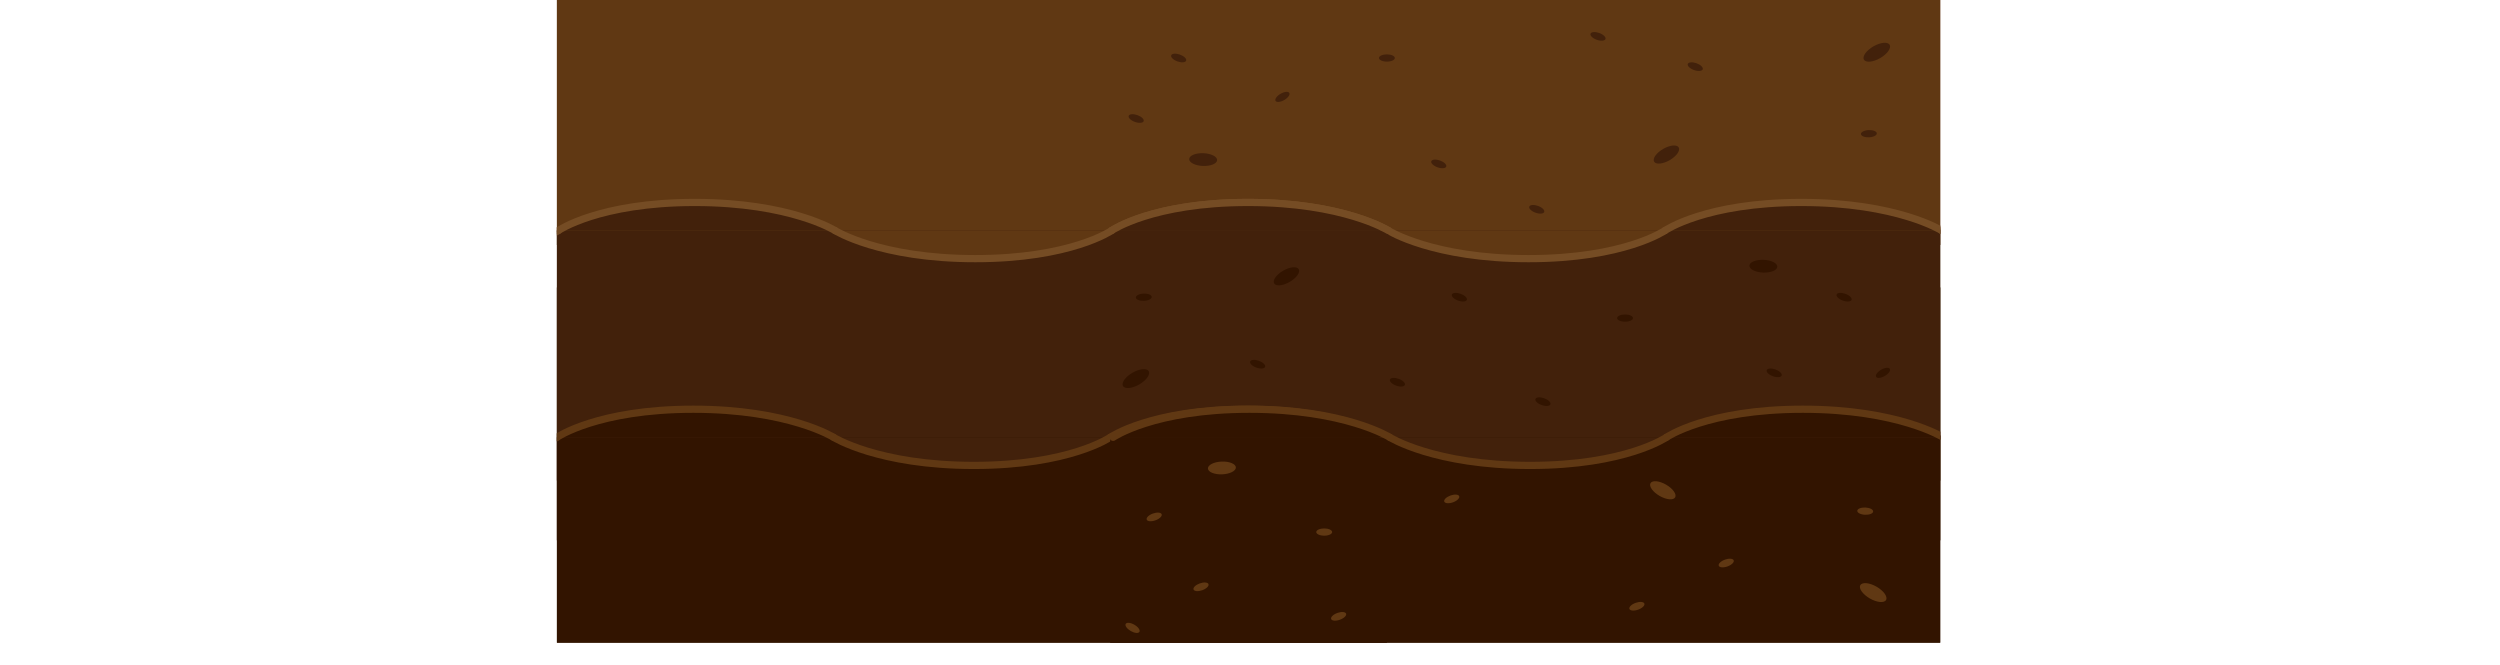
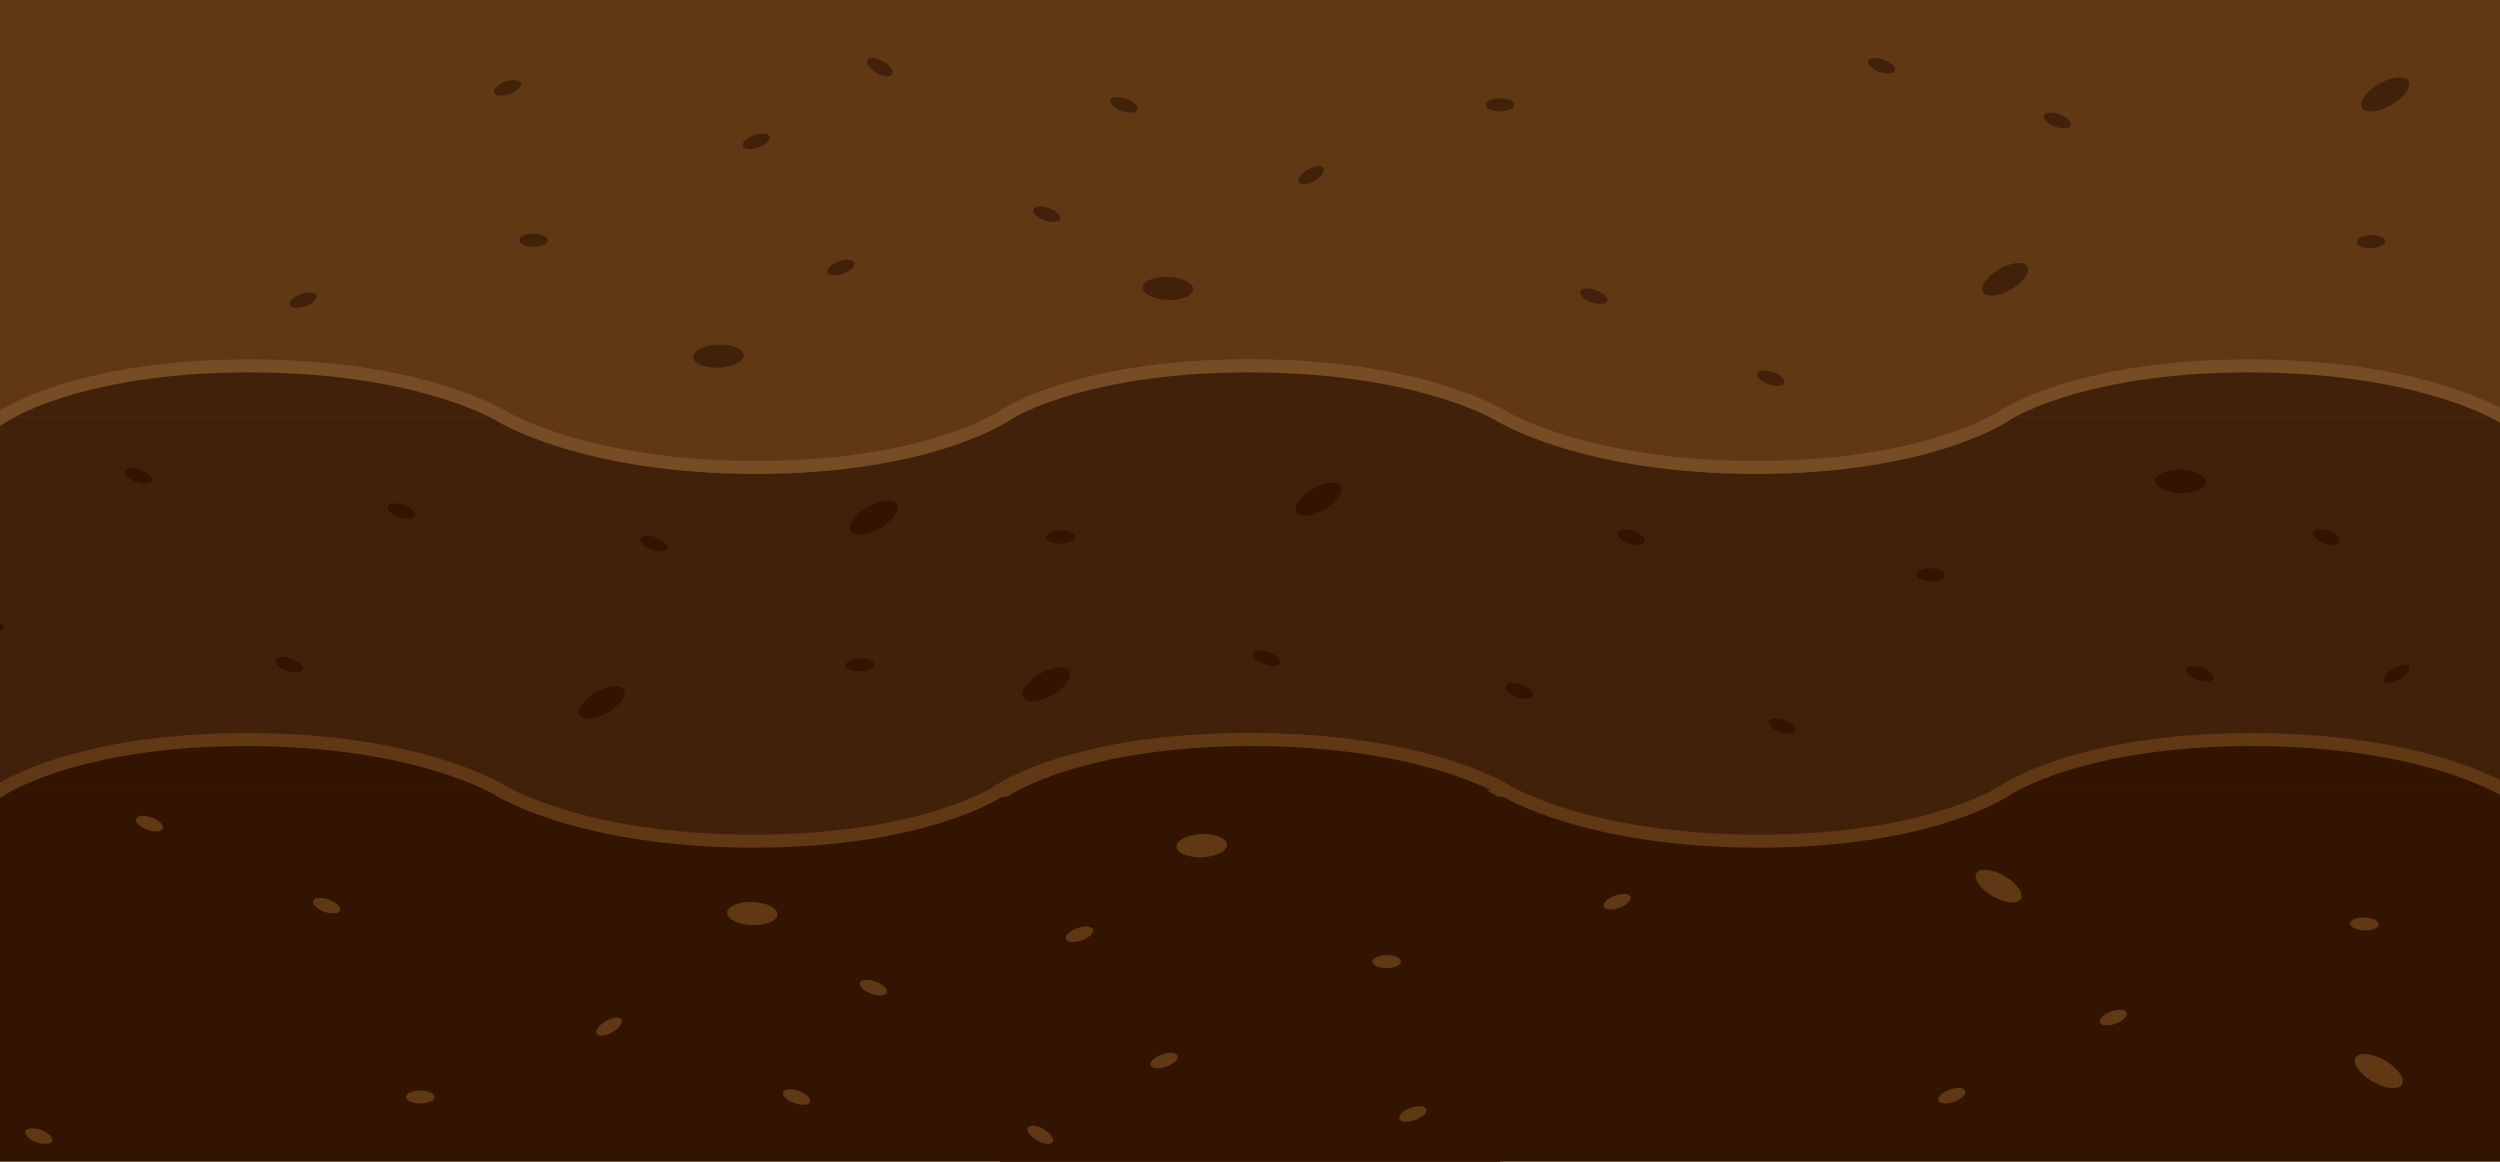
- <svg xmlns="http://www.w3.org/2000/svg" viewBox="0 0 3470 922">
-   <defs>
-     <style>.cls-1{fill:none;}.cls-2,.cls-5{fill:#603813;}.cls-3{clip-path:url(#clip-path);}.cls-4,.cls-6,.cls-8{fill:#42210b;}.cls-5,.cls-6{stroke:#754c24;}.cls-5,.cls-6,.cls-8,.cls-9{stroke-linecap:round;stroke-linejoin:round;stroke-width:10px;}.cls-7,.cls-9{fill:#321400;}.cls-8,.cls-9{stroke:#603813;}</style>
-     <clipPath id="clip-path" transform="translate(773 -158)">
-       <rect class="cls-1" width="1920" height="1050" transform="translate(1920 1050) rotate(-180)" />
-     </clipPath>
-   </defs>
-   <g id="Ebene_2" data-name="Ebene 2">
-     <g id="Soil_Moisture" data-name="Soil Moisture">
-       <rect class="cls-2" y="158" width="1920" height="340" transform="translate(2693 498) rotate(-180)" />
-       <g class="cls-3">
-         <rect class="cls-4" x="766" y="478" width="1924" height="430" transform="translate(4229 1228) rotate(-180)" />
-         <path class="cls-5" d="M1922,478s61.87,39,194.72,39S2306,478,2306,478" transform="translate(773 -158)" />
-         <path class="cls-5" d="M1154,478s61.88,39,194.73,39S1538,478,1538,478" transform="translate(773 -158)" />
-         <path class="cls-6" d="M2306,478s56.42-39,189.27-39S2690,478,2690,478" transform="translate(773 -158)" />
-         <path class="cls-6" d="M1538,478s56.41-39,189.26-39S1922,478,1922,478" transform="translate(773 -158)" />
-         <path class="cls-6" d="M770,478s56.42-39,189.27-39S1154,478,1154,478" transform="translate(773 -158)" />
-         <rect class="cls-4" x="770" y="557" width="1920" height="268" transform="translate(4233 1224) rotate(-180)" />
-         <rect class="cls-4" x="-770" y="478" width="1924" height="430" transform="translate(1157 1228) rotate(-180)" />
-         <path class="cls-5" d="M386,478s61.87,39,194.72,39S770,478,770,478" transform="translate(773 -158)" />
-         <path class="cls-5" d="M-382,478s61.88,39,194.73,39S2,478,2,478" transform="translate(773 -158)" />
-         <path class="cls-6" d="M770,478s56.42-39,189.27-39S1154,478,1154,478" transform="translate(773 -158)" />
-         <path class="cls-6" d="M2,478s56.41-39,189.26-39S386,478,386,478" transform="translate(773 -158)" />
-         <path class="cls-6" d="M-766,478s56.42-39,189.27-39S-382,478-382,478" transform="translate(773 -158)" />
-         <rect class="cls-4" x="-766" y="557" width="1920" height="268" transform="translate(1161 1224) rotate(-180)" />
-         <rect class="cls-7" x="-772" y="765" width="1924" height="315" transform="translate(1153 1687) rotate(-180)" />
-         <path class="cls-8" d="M384,765s61.87,39,194.72,39S768,765,768,765" transform="translate(773 -158)" />
-         <path class="cls-8" d="M-384,765s61.88,39,194.73,39S0,765,0,765" transform="translate(773 -158)" />
-         <path class="cls-9" d="M768,765s56.42-39,189.27-39S1152,765,1152,765" transform="translate(773 -158)" />
-         <path class="cls-9" d="M0,765s56.41-39,189.26-39S384,765,384,765" transform="translate(773 -158)" />
-         <path class="cls-9" d="M-768,765s56.42-39,189.27-39S-384,765-384,765" transform="translate(773 -158)" />
-         <rect class="cls-7" x="768" y="765" width="1924" height="315" transform="translate(4233 1687) rotate(-180)" />
-         <path class="cls-8" d="M1924,765s61.87,39,194.72,39S2308,765,2308,765" transform="translate(773 -158)" />
-         <path class="cls-8" d="M1156,765s61.88,39,194.73,39S1540,765,1540,765" transform="translate(773 -158)" />
-         <path class="cls-9" d="M2308,765s56.42-39,189.27-39S2692,765,2692,765" transform="translate(773 -158)" />
-         <path class="cls-9" d="M1540,765s56.41-39,189.26-39S1924,765,1924,765" transform="translate(773 -158)" />
-         <path class="cls-9" d="M772,765s56.42-39,189.27-39S1156,765,1156,765" transform="translate(773 -158)" />
-         <ellipse class="cls-4" cx="1832" cy="230.5" rx="20.6" ry="9.4" transform="translate(903.19 788.88) rotate(-30)" />
-         <ellipse class="cls-4" cx="1007" cy="292.5" rx="11.02" ry="5.03" transform="translate(761.66 384.69) rotate(-30)" />
-         <ellipse class="cls-4" cx="1540" cy="372.5" rx="19.73" ry="9.01" transform="translate(793.07 661.91) rotate(-30)" />
-         <ellipse class="cls-4" cx="1925" cy="80.5" rx="11.02" ry="5.03" />
-         <ellipse class="cls-4" cx="897" cy="379.5" rx="8.86" ry="19.41" transform="translate(1255.71 1102.97) rotate(-87.76)" />
-         <ellipse class="cls-4" cx="1445" cy="208.5" rx="5.03" ry="11.02" transform="translate(1537.77 1342.31) rotate(-70.44)" />
-         <ellipse class="cls-4" cx="1360" cy="448.5" rx="5.03" ry="11.02" transform="translate(1255.07 1421.87) rotate(-70.44)" />
-         <ellipse class="cls-4" cx="863" cy="238.5" rx="5.03" ry="11.02" transform="translate(1122.34 813.85) rotate(-70.44)" />
-         <ellipse class="cls-4" cx="1821" cy="343.5" rx="11.02" ry="5.03" transform="translate(760.16 -81.05) rotate(-2.41)" />
-         <ellipse class="cls-4" cx="1580" cy="250.5" rx="5.03" ry="11.02" transform="translate(1587.99 1497.46) rotate(-70.44)" />
-         <ellipse class="cls-4" cx="1224" cy="385.5" rx="5.03" ry="11.02" transform="translate(1223.97 1251.81) rotate(-70.44)" />
-         <ellipse class="cls-4" cx="804" cy="322.5" rx="5.03" ry="11.02" transform="translate(1003.94 814.14) rotate(-70.44)" />
-         <ellipse class="cls-7" cx="803.58" cy="683.5" rx="20.6" ry="9.4" transform="translate(538.91 335.36) rotate(-30)" />
-         <ellipse class="cls-7" cx="1840.58" cy="675.5" rx="11.02" ry="5.03" transform="translate(681.84 852.79) rotate(-30)" />
-         <ellipse class="cls-7" cx="1012.58" cy="541.5" rx="19.73" ry="9.01" transform="translate(637.91 420.84) rotate(-30)" />
-         <ellipse class="cls-7" cx="2255.58" cy="441.5" rx="11.02" ry="5.03" />
-         <ellipse class="cls-7" cx="1674.58" cy="527.5" rx="8.86" ry="19.41" transform="translate(1855 2022.17) rotate(-87.76)" />
-         <ellipse class="cls-7" cx="1116.58" cy="644.5" rx="5.03" ry="11.02" transform="translate(908.46 1322.88) rotate(-70.44)" />
-         <ellipse class="cls-7" cx="1241.58" cy="742.5" rx="5.03" ry="11.02" transform="translate(899.26 1505.85) rotate(-70.44)" />
-         <ellipse class="cls-7" cx="1689.58" cy="675.5" rx="5.03" ry="11.02" transform="translate(1260.41 1883.43) rotate(-70.44)" />
-         <ellipse class="cls-7" cx="814.58" cy="570.5" rx="11.02" ry="5.03" transform="translate(749.71 -123.21) rotate(-2.41)" />
-         <ellipse class="cls-7" cx="972.58" cy="663.5" rx="5.03" ry="11.02" transform="translate(794.76 1199.83) rotate(-70.44)" />
-         <ellipse class="cls-7" cx="1252.58" cy="570.5" rx="5.03" ry="11.02" transform="translate(1068.65 1401.8) rotate(-70.44)" />
-         <ellipse class="cls-7" cx="1786.58" cy="570.5" rx="5.03" ry="11.02" transform="translate(1423.88 1904.99) rotate(-70.44)" />
-         <ellipse class="cls-2" cx="1827" cy="980.5" rx="9.4" ry="20.6" transform="translate(837.36 1914.48) rotate(-60)" />
-         <ellipse class="cls-2" cx="799" cy="1029.5" rx="5.03" ry="11.02" transform="translate(280.93 1048.7) rotate(-60)" />
-         <ellipse class="cls-2" cx="1535" cy="838.5" rx="9.01" ry="19.73" transform="translate(814.34 1590.6) rotate(-60)" />
-         <ellipse class="cls-2" cx="1838" cy="738.5" rx="11.02" ry="5.03" />
-         <ellipse class="cls-2" cx="923" cy="807.5" rx="19.41" ry="8.86" transform="translate(742.13 -121.29) rotate(-2.24)" />
-         <ellipse class="cls-2" cx="1085" cy="1013.5" rx="11.02" ry="5.03" transform="translate(496.31 263.73) rotate(-19.56)" />
-         <ellipse class="cls-2" cx="1499" cy="999.5" rx="11.02" ry="5.03" transform="translate(524.88 401.52) rotate(-19.56)" />
-         <ellipse class="cls-2" cx="894" cy="972.5" rx="11.02" ry="5.03" transform="translate(499.01 197.42) rotate(-19.56)" />
-         <ellipse class="cls-2" cx="1816" cy="867.5" rx="5.03" ry="11.02" transform="translate(1645.83 2487.38) rotate(-87.59)" />
-         <ellipse class="cls-2" cx="1623" cy="939.5" rx="11.02" ry="5.03" transform="translate(552.13 439.57) rotate(-19.56)" />
-         <ellipse class="cls-2" cx="1242" cy="850.5" rx="11.02" ry="5.03" transform="translate(559.94 306.88) rotate(-19.56)" />
-         <ellipse class="cls-2" cx="829" cy="875.5" rx="11.02" ry="5.03" transform="translate(527.73 170.06) rotate(-19.56)" />
+ <svg xmlns="http://www.w3.org/2000/svg" xmlns:xlink="http://www.w3.org/1999/xlink" version="1.1" id="Ebene_1" x="0px" y="0px" viewBox="0 0 1920 892" style="enable-background:new 0 0 1920 892;" xml:space="preserve">
+   <style type="text/css">
+ 	.st0{clip-path:url(#SVGID_00000098205753567203609260000015030611656148051349_);}
+ 	.st1{fill:#42210B;}
+ 	.st2{fill:#603813;stroke:#754C24;stroke-width:10;stroke-linecap:round;stroke-linejoin:round;}
+ 	.st3{fill:#42210B;stroke:#754C24;stroke-width:10;stroke-linecap:round;stroke-linejoin:round;}
+ 	.st4{fill:#321400;}
+ 	.st5{fill:#42210B;stroke:#603813;stroke-width:10;stroke-linecap:round;stroke-linejoin:round;}
+ 	.st6{fill:#321400;stroke:#603813;stroke-width:10;stroke-linecap:round;stroke-linejoin:round;}
+ 	.st7{fill:#603813;}
+ 	.st8{clip-path:url(#SVGID_00000183964132957174217070000017097725242105616547_);fill:#603813;}
+ 	.st9{clip-path:url(#SVGID_00000139977191913013505320000003666418078830220988_);}
+ </style>
+   <g id="Ebene_2_00000085225647771707822620000000403736227550947238_">
+     <g id="Soil_Moisture">
+       <g>
+         <g>
+           <defs>
+             <rect id="SVGID_1_" y="-158" width="1920" height="1050" />
+           </defs>
+           <clipPath id="SVGID_00000170253636509645360000000011582595211105886088_">
+             <use xlink:href="#SVGID_1_" style="overflow:visible;" />
+           </clipPath>
+           <g style="clip-path:url(#SVGID_00000170253636509645360000000011582595211105886088_);">
+             <rect x="766" y="320" class="st1" width="1924" height="430" />
+             <path class="st2" d="M1922,320c0,0,61.9,39,194.7,39s189.3-39,189.3-39" />
+             <path class="st2" d="M1154,320c0,0,61.9,39,194.7,39s189.3-39,189.3-39" />
+             <path class="st3" d="M2306,320c0,0,56.4-39,189.3-39s194.7,39,194.7,39" />
+             <path class="st3" d="M1538,320c0,0,56.4-39,189.3-39s194.7,39,194.7,39" />
+             <path class="st3" d="M770,320c0,0,56.4-39,189.3-39s194.7,39,194.7,39" />
+             <rect x="770" y="399" class="st1" width="1920" height="268" />
+             <rect x="-770" y="320" class="st1" width="1924" height="430" />
+             <path class="st2" d="M386,320c0,0,61.9,39,194.7,39S770,320,770,320" />
+             <path class="st2" d="M-382,320c0,0,61.9,39,194.7,39S2,320,2,320" />
+             <path class="st3" d="M770,320c0,0,56.4-39,189.3-39s194.7,39,194.7,39" />
+             <path class="st3" d="M2,320c0,0,56.4-39,189.3-39S386,320,386,320" />
+             <path class="st3" d="M-766,320c0,0,56.4-39,189.3-39S-382,320-382,320" />
+             <rect x="-766" y="399" class="st1" width="1920" height="268" />
+             <rect x="-772" y="607" class="st4" width="1924" height="315" />
+             <path class="st5" d="M384,607c0,0,61.9,39,194.7,39S768,607,768,607" />
+             <path class="st5" d="M-384,607c0,0,61.9,39,194.7,39S0,607,0,607" />
+             <path class="st6" d="M768,607c0,0,56.4-39,189.3-39s194.7,39,194.7,39" />
+             <path class="st6" d="M0,607c0,0,56.4-39,189.3-39S384,607,384,607" />
+             <path class="st6" d="M-768,607c0,0,56.4-39,189.3-39S-384,607-384,607" />
+             <rect x="768" y="607" class="st4" width="1924" height="315" />
+             <path class="st5" d="M1924,607c0,0,61.9,39,194.7,39s189.3-39,189.3-39" />
+             <path class="st5" d="M1156,607c0,0,61.9,39,194.7,39s189.3-39,189.3-39" />
+             <path class="st6" d="M2308,607c0,0,56.4-39,189.3-39s194.7,39,194.7,39" />
+             <path class="st6" d="M1540,607c0,0,56.4-39,189.3-39s194.7,39,194.7,39" />
+             <path class="st6" d="M772,607c0,0,56.4-39,189.3-39s194.7,39,194.7,39" />
+             <ellipse transform="matrix(0.866 -0.5 0.5 0.866 209.1975 925.7103)" class="st1" cx="1832" cy="72.5" rx="20.6" ry="9.4" />
+             <ellipse transform="matrix(0.866 -0.5 0.5 0.866 67.6659 521.5174)" class="st1" cx="1007" cy="134.5" rx="11" ry="5" />
+             <ellipse transform="matrix(0.866 -0.5 0.5 0.866 99.0754 798.7344)" class="st1" cx="1540" cy="214.5" rx="19.7" ry="9" />
+             <ellipse class="st1" cx="1152" cy="80.5" rx="11" ry="5" />
+             <ellipse transform="matrix(3.908678e-02 -0.9992 0.9992 3.908678e-02 640.5926 1109.141)" class="st1" cx="897" cy="221.5" rx="8.9" ry="19.4" />
+             <ellipse transform="matrix(0.3348 -0.9423 0.9423 0.3348 913.6401 1395.22)" class="st1" cx="1445" cy="50.5" rx="5" ry="11" />
+             <ellipse transform="matrix(0.3348 -0.9423 0.9423 0.3348 630.9439 1474.765)" class="st1" cx="1360" cy="290.5" rx="5" ry="11" />
+             <ellipse transform="matrix(0.3348 -0.9423 0.9423 0.3348 498.2242 866.7507)" class="st1" cx="863" cy="80.5" rx="5" ry="11" />
+             <ellipse transform="matrix(0.9991 -4.205068e-02 4.205068e-02 0.9991 -6.1938 76.7373)" class="st1" cx="1821" cy="185.6" rx="11" ry="5" />
+             <ellipse transform="matrix(0.3348 -0.9423 0.9423 0.3348 963.8685 1550.36)" class="st1" cx="1580" cy="92.5" rx="5" ry="11" />
+             <ellipse transform="matrix(0.3348 -0.9423 0.9423 0.3348 599.8375 1304.71)" class="st1" cx="1224" cy="227.5" rx="5" ry="11" />
+             <ellipse transform="matrix(0.3348 -0.9423 0.9423 0.3348 379.8143 867.0297)" class="st1" cx="804" cy="164.5" rx="5" ry="11" />
+             <ellipse transform="matrix(0.866 -0.5 0.5 0.866 -155.0801 472.2016)" class="st4" cx="803.6" cy="525.5" rx="20.6" ry="9.4" />
+             <ellipse transform="matrix(0.866 -0.5 0.5 0.866 -12.1452 989.6274)" class="st4" cx="1840.6" cy="517.5" rx="11" ry="5" />
+             <ellipse transform="matrix(0.866 -0.5 0.5 0.866 -56.0791 557.6757)" class="st4" cx="1012.6" cy="383.5" rx="19.7" ry="9" />
+             <ellipse class="st4" cx="1482.6" cy="441.5" rx="11" ry="5" />
+             <ellipse transform="matrix(3.908678e-02 -0.9992 0.9992 3.908678e-02 1239.78 2028.416)" class="st4" cx="1674.5" cy="369.6" rx="8.9" ry="19.4" />
+             <ellipse transform="matrix(0.3348 -0.9423 0.9423 0.3348 284.3459 1375.773)" class="st4" cx="1116.6" cy="486.5" rx="5" ry="11" />
+             <ellipse transform="matrix(0.3348 -0.9423 0.9423 0.3348 275.1645 1558.745)" class="st4" cx="1241.6" cy="584.5" rx="5" ry="11" />
+             <ellipse transform="matrix(0.3348 -0.9423 0.9423 0.3348 636.3098 1936.326)" class="st4" cx="1689.6" cy="517.5" rx="5" ry="11" />
+             <ellipse transform="matrix(0.9991 -4.205068e-02 4.205068e-02 0.9991 -16.625 34.6188)" class="st4" cx="814.6" cy="412.5" rx="11" ry="5" />
+             <ellipse transform="matrix(0.3348 -0.9423 0.9423 0.3348 170.6531 1252.713)" class="st4" cx="972.6" cy="505.5" rx="5" ry="11" />
+             <ellipse transform="matrix(0.3348 -0.9423 0.9423 0.3348 444.556 1454.692)" class="st4" cx="1252.6" cy="412.5" rx="5" ry="11" />
+             <ellipse transform="matrix(0.3348 -0.9423 0.9423 0.3348 799.7689 1957.884)" class="st4" cx="1786.6" cy="412.5" rx="5" ry="11" />
+             <ellipse transform="matrix(0.5 -0.866 0.866 0.5 201.1282 1993.46)" class="st7" cx="1827" cy="822.5" rx="9.4" ry="20.6" />
+             <ellipse transform="matrix(0.5 -0.866 0.866 0.5 -355.2708 1127.686)" class="st7" cx="799" cy="871.5" rx="5" ry="11" />
+             <ellipse transform="matrix(0.5 -0.866 0.866 0.5 178.1127 1669.588)" class="st7" cx="1535" cy="680.5" rx="9" ry="19.7" />
+             <ellipse class="st7" cx="1065" cy="738.5" rx="11" ry="5" />
+             <ellipse transform="matrix(0.9992 -3.908682e-02 3.908682e-02 0.9992 -24.6806 36.5721)" class="st7" cx="923" cy="649.5" rx="19.4" ry="8.9" />
+             <ellipse transform="matrix(0.9423 -0.3348 0.3348 0.9423 -223.8037 412.6311)" class="st7" cx="1085" cy="855.5" rx="11" ry="5" />
+             <ellipse transform="matrix(0.9423 -0.3348 0.3348 0.9423 -195.2225 550.4304)" class="st7" cx="1499" cy="841.5" rx="11" ry="5" />
+             <ellipse transform="matrix(0.9423 -0.3348 0.3348 0.9423 -221.0995 346.318)" class="st7" cx="894" cy="814.5" rx="11" ry="5" />
+             <ellipse transform="matrix(4.205075e-02 -0.9991 0.9991 4.205075e-02 1030.695 2494.027)" class="st7" cx="1815.9" cy="709.5" rx="5" ry="11" />
+             <ellipse transform="matrix(0.9423 -0.3348 0.3348 0.9423 -167.9789 588.4832)" class="st7" cx="1623" cy="781.5" rx="11" ry="5" />
+             <ellipse transform="matrix(0.9423 -0.3348 0.3348 0.9423 -160.1702 455.7881)" class="st7" cx="1242" cy="692.5" rx="11" ry="5" />
+             <ellipse transform="matrix(0.9423 -0.3348 0.3348 0.9423 -192.3748 318.9579)" class="st7" cx="829" cy="717.5" rx="11" ry="5" />
+           </g>
+         </g>
      </g>
-       <rect class="cls-2" y="158" width="1920" height="340" transform="translate(2693 498) rotate(-180)" />
-       <g class="cls-3">
-         <rect class="cls-4" x="766" y="478" width="1924" height="430" transform="translate(4229 1228) rotate(-180)" />
-         <path class="cls-5" d="M1922,478s61.87,39,194.72,39S2306,478,2306,478" transform="translate(773 -158)" />
-         <path class="cls-5" d="M1154,478s61.88,39,194.73,39S1538,478,1538,478" transform="translate(773 -158)" />
-         <path class="cls-6" d="M2306,478s56.42-39,189.27-39S2690,478,2690,478" transform="translate(773 -158)" />
-         <path class="cls-6" d="M1538,478s56.41-39,189.26-39S1922,478,1922,478" transform="translate(773 -158)" />
-         <path class="cls-6" d="M770,478s56.42-39,189.27-39S1154,478,1154,478" transform="translate(773 -158)" />
-         <rect class="cls-4" x="770" y="557" width="1920" height="268" transform="translate(4233 1224) rotate(-180)" />
-         <rect class="cls-4" x="-770" y="478" width="1924" height="430" transform="translate(1157 1228) rotate(-180)" />
-         <path class="cls-5" d="M386,478s61.87,39,194.72,39S770,478,770,478" transform="translate(773 -158)" />
-         <path class="cls-5" d="M-382,478s61.88,39,194.73,39S2,478,2,478" transform="translate(773 -158)" />
-         <path class="cls-6" d="M770,478s56.42-39,189.27-39S1154,478,1154,478" transform="translate(773 -158)" />
-         <path class="cls-6" d="M2,478s56.41-39,189.26-39S386,478,386,478" transform="translate(773 -158)" />
-         <path class="cls-6" d="M-766,478s56.42-39,189.27-39S-382,478-382,478" transform="translate(773 -158)" />
-         <rect class="cls-4" x="-766" y="557" width="1920" height="268" transform="translate(1161 1224) rotate(-180)" />
-         <rect class="cls-7" x="-772" y="765" width="1924" height="315" transform="translate(1153 1687) rotate(-180)" />
-         <path class="cls-8" d="M384,765s61.87,39,194.72,39S768,765,768,765" transform="translate(773 -158)" />
-         <path class="cls-8" d="M-384,765s61.88,39,194.73,39S0,765,0,765" transform="translate(773 -158)" />
-         <path class="cls-9" d="M768,765s56.42-39,189.27-39S1152,765,1152,765" transform="translate(773 -158)" />
-         <path class="cls-9" d="M0,765s56.41-39,189.26-39S384,765,384,765" transform="translate(773 -158)" />
-         <path class="cls-9" d="M-768,765s56.42-39,189.27-39S-384,765-384,765" transform="translate(773 -158)" />
-         <rect class="cls-7" x="768" y="765" width="1924" height="315" transform="translate(4233 1687) rotate(-180)" />
-         <path class="cls-8" d="M1924,765s61.87,39,194.72,39S2308,765,2308,765" transform="translate(773 -158)" />
-         <path class="cls-8" d="M1156,765s61.88,39,194.73,39S1540,765,1540,765" transform="translate(773 -158)" />
-         <path class="cls-9" d="M2308,765s56.42-39,189.27-39S2692,765,2692,765" transform="translate(773 -158)" />
-         <path class="cls-9" d="M1540,765s56.41-39,189.26-39S1924,765,1924,765" transform="translate(773 -158)" />
-         <path class="cls-9" d="M772,765s56.42-39,189.27-39S1156,765,1156,765" transform="translate(773 -158)" />
-         <ellipse class="cls-4" cx="1832" cy="230.5" rx="20.6" ry="9.4" transform="translate(903.19 788.88) rotate(-30)" />
-         <ellipse class="cls-4" cx="1007" cy="292.5" rx="11.02" ry="5.03" transform="translate(761.66 384.69) rotate(-30)" />
-         <ellipse class="cls-4" cx="1540" cy="372.5" rx="19.73" ry="9.01" transform="translate(793.07 661.91) rotate(-30)" />
-         <ellipse class="cls-4" cx="1925" cy="80.5" rx="11.02" ry="5.03" />
-         <ellipse class="cls-4" cx="897" cy="379.5" rx="8.86" ry="19.41" transform="translate(1255.71 1102.97) rotate(-87.76)" />
-         <ellipse class="cls-4" cx="1445" cy="208.5" rx="5.03" ry="11.02" transform="translate(1537.77 1342.31) rotate(-70.44)" />
-         <ellipse class="cls-4" cx="1360" cy="448.5" rx="5.03" ry="11.02" transform="translate(1255.07 1421.87) rotate(-70.44)" />
-         <ellipse class="cls-4" cx="863" cy="238.5" rx="5.03" ry="11.02" transform="translate(1122.34 813.85) rotate(-70.44)" />
-         <ellipse class="cls-4" cx="1821" cy="343.5" rx="11.02" ry="5.03" transform="translate(760.16 -81.05) rotate(-2.41)" />
-         <ellipse class="cls-4" cx="1580" cy="250.5" rx="5.03" ry="11.02" transform="translate(1587.99 1497.46) rotate(-70.44)" />
-         <ellipse class="cls-4" cx="1224" cy="385.5" rx="5.03" ry="11.02" transform="translate(1223.97 1251.81) rotate(-70.44)" />
-         <ellipse class="cls-4" cx="804" cy="322.5" rx="5.03" ry="11.02" transform="translate(1003.94 814.14) rotate(-70.44)" />
-         <ellipse class="cls-7" cx="803.58" cy="683.5" rx="20.6" ry="9.4" transform="translate(538.91 335.36) rotate(-30)" />
-         <ellipse class="cls-7" cx="1840.58" cy="675.5" rx="11.02" ry="5.03" transform="translate(681.84 852.79) rotate(-30)" />
-         <ellipse class="cls-7" cx="1012.58" cy="541.5" rx="19.73" ry="9.01" transform="translate(637.91 420.84) rotate(-30)" />
-         <ellipse class="cls-7" cx="2255.58" cy="441.5" rx="11.02" ry="5.03" />
-         <ellipse class="cls-7" cx="1674.58" cy="527.5" rx="8.86" ry="19.41" transform="translate(1855 2022.17) rotate(-87.76)" />
-         <ellipse class="cls-7" cx="1166.58" cy="688.5" rx="5.03" ry="11.02" transform="translate(900.26 1399.26) rotate(-70.44)" />
-         <ellipse class="cls-7" cx="1368.58" cy="715.5" rx="5.03" ry="11.02" transform="translate(1009.19 1607.56) rotate(-70.44)" />
-         <ellipse class="cls-7" cx="1689.58" cy="675.5" rx="5.03" ry="11.02" transform="translate(1260.41 1883.43) rotate(-70.44)" />
-         <ellipse class="cls-7" cx="814.58" cy="570.5" rx="11.02" ry="5.03" transform="translate(749.71 -123.21) rotate(-2.41)" />
-         <ellipse class="cls-7" cx="972.58" cy="663.5" rx="5.03" ry="11.02" transform="translate(794.76 1199.83) rotate(-70.44)" />
-         <ellipse class="cls-7" cx="1252.58" cy="570.5" rx="5.03" ry="11.02" transform="translate(1068.65 1401.8) rotate(-70.44)" />
-         <ellipse class="cls-7" cx="1786.58" cy="570.5" rx="5.03" ry="11.02" transform="translate(1423.88 1904.99) rotate(-70.44)" />
-         <ellipse class="cls-2" cx="1827" cy="980.5" rx="9.4" ry="20.6" transform="translate(837.36 1914.48) rotate(-60)" />
-         <ellipse class="cls-2" cx="799" cy="1029.5" rx="5.03" ry="11.02" transform="translate(280.93 1048.7) rotate(-60)" />
-         <ellipse class="cls-2" cx="1535" cy="838.5" rx="9.01" ry="19.73" transform="translate(814.34 1590.6) rotate(-60)" />
-         <ellipse class="cls-2" cx="1838" cy="738.5" rx="11.02" ry="5.03" />
-         <ellipse class="cls-2" cx="923" cy="807.5" rx="19.41" ry="8.86" transform="translate(742.13 -121.29) rotate(-2.24)" />
-         <ellipse class="cls-2" cx="1085" cy="1013.5" rx="11.02" ry="5.03" transform="translate(496.31 263.73) rotate(-19.56)" />
-         <ellipse class="cls-2" cx="1499" cy="999.5" rx="11.02" ry="5.03" transform="translate(524.88 401.52) rotate(-19.56)" />
-         <ellipse class="cls-2" cx="894" cy="972.5" rx="11.02" ry="5.03" transform="translate(499.01 197.42) rotate(-19.56)" />
-         <ellipse class="cls-2" cx="1816" cy="867.5" rx="5.03" ry="11.02" transform="translate(1645.83 2487.38) rotate(-87.59)" />
-         <ellipse class="cls-2" cx="1623" cy="939.5" rx="11.02" ry="5.03" transform="translate(552.13 439.57) rotate(-19.56)" />
-         <ellipse class="cls-2" cx="1242" cy="850.5" rx="11.02" ry="5.03" transform="translate(559.94 306.88) rotate(-19.56)" />
-         <ellipse class="cls-2" cx="829" cy="875.5" rx="11.02" ry="5.03" transform="translate(527.73 170.06) rotate(-19.56)" />
+       <g>
+         <g>
+           <defs>
+             <rect id="SVGID_00000038398948681823668910000015156386274927255991_" y="-158" width="1920" height="1050" />
+           </defs>
+           <clipPath id="SVGID_00000017502245451910292860000017881702404338676102_">
+             <use xlink:href="#SVGID_00000038398948681823668910000015156386274927255991_" style="overflow:visible;" />
+           </clipPath>
+           <rect style="clip-path:url(#SVGID_00000017502245451910292860000017881702404338676102_);fill:#603813;" width="1920" height="361.6" />
+         </g>
+         <g>
+           <defs>
+             <rect id="SVGID_00000127739046421139151560000006448885847676930710_" y="-158" width="1920" height="1050" />
+           </defs>
+           <clipPath id="SVGID_00000109741066376559632900000002392950152332076193_">
+             <use xlink:href="#SVGID_00000127739046421139151560000006448885847676930710_" style="overflow:visible;" />
+           </clipPath>
+           <g style="clip-path:url(#SVGID_00000109741066376559632900000002392950152332076193_);">
+             <rect x="766" y="320" class="st1" width="1924" height="430" />
+             <rect x="-770" y="320" class="st1" width="1924" height="430" />
+             <g>
+               <rect x="770" y="399" class="st1" width="1920" height="268" />
+               <rect x="-766" y="399" class="st1" width="1920" height="268" />
+             </g>
+             <g>
+               <rect x="-772" y="607" class="st4" width="1924" height="315" />
+               <rect x="768" y="607" class="st4" width="1924" height="315" />
+             </g>
+             <g>
+               <path class="st2" d="M1922,320c0,0,61.9,39,194.7,39s189.3-39,189.3-39" />
+               <path class="st2" d="M1152,319c0,0,63.9,40,196.7,40s191.3-40,191.3-40" />
+               <path class="st3" d="M2306,320c0,0,56.4-39,189.3-39s194.7,39,194.7,39" />
+               <path class="st3" d="M1538,320c0,0,56.4-39,189.3-39s194.7,39,194.7,39" />
+               <path class="st3" d="M770,320c0,0,56.4-39,189.3-39s194.7,39,194.7,39" />
+               <path class="st2" d="M384,319c0,0,63.9,40,196.7,40S772,319,772,319" />
+               <path class="st2" d="M-382,320c0,0,61.9,39,194.7,39S2,320,2,320" />
+               <path class="st3" d="M770,320c0,0,56.4-39,189.3-39s194.7,39,194.7,39" />
+               <path class="st3" d="M2,320c0,0,56.4-39,189.3-39S386,320,386,320" />
+               <path class="st3" d="M-766,320c0,0,56.4-39,189.3-39S-382,320-382,320" />
+               <path class="st5" d="M384,607c0,0,61.9,39,194.7,39S768,607,768,607" />
+               <path class="st5" d="M-384,607c0,0,61.9,39,194.7,39S0,607,0,607" />
+               <path class="st6" d="M768,607c0,0,56.4-39,189.3-39s194.7,39,194.7,39" />
+               <path class="st6" d="M0,607c0,0,56.4-39,189.3-39S384,607,384,607" />
+               <path class="st6" d="M-768,607c0,0,56.4-39,189.3-39S-384,607-384,607" />
+               <path class="st5" d="M1924,607c0,0,61.9,39,194.7,39s189.3-39,189.3-39" />
+               <path class="st5" d="M1156,607c0,0,61.9,39,194.7,39s189.3-39,189.3-39" />
+               <path class="st6" d="M2308,607c0,0,56.4-39,189.3-39s194.7,39,194.7,39" />
+               <path class="st6" d="M1540,607c0,0,56.4-39,189.3-39s194.7,39,194.7,39" />
+               <path class="st6" d="M772,607c0,0,56.4-39,189.3-39s194.7,39,194.7,39" />
+             </g>
+             <g>
+               <g>
+                 <ellipse transform="matrix(0.866 -0.5 0.5 0.866 209.1975 925.7103)" class="st1" cx="1832" cy="72.5" rx="20.6" ry="9.4" />
+                 <ellipse transform="matrix(0.866 -0.5 0.5 0.866 67.6659 521.5174)" class="st1" cx="1007" cy="134.5" rx="11" ry="5" />
+                 <ellipse transform="matrix(0.866 -0.5 0.5 0.866 99.0754 798.7344)" class="st1" cx="1540" cy="214.5" rx="19.7" ry="9" />
+                 <ellipse class="st1" cx="1152" cy="80.5" rx="11" ry="5" />
+                 <ellipse transform="matrix(3.908678e-02 -0.9992 0.9992 3.908678e-02 640.5926 1109.141)" class="st1" cx="897" cy="221.5" rx="8.9" ry="19.4" />
+                 <ellipse transform="matrix(0.3348 -0.9423 0.9423 0.3348 913.6401 1395.22)" class="st1" cx="1445" cy="50.5" rx="5" ry="11" />
+                 <ellipse transform="matrix(0.3348 -0.9423 0.9423 0.3348 630.9439 1474.765)" class="st1" cx="1360" cy="290.5" rx="5" ry="11" />
+                 <ellipse transform="matrix(0.3348 -0.9423 0.9423 0.3348 498.2242 866.7507)" class="st1" cx="863" cy="80.5" rx="5" ry="11" />
+                 <ellipse transform="matrix(0.9991 -4.205068e-02 4.205068e-02 0.9991 -6.1938 76.7373)" class="st1" cx="1821" cy="185.6" rx="11" ry="5" />
+                 <ellipse transform="matrix(0.3348 -0.9423 0.9423 0.3348 963.8685 1550.36)" class="st1" cx="1580" cy="92.5" rx="5" ry="11" />
+                 <ellipse transform="matrix(0.3348 -0.9423 0.9423 0.3348 599.8375 1304.71)" class="st1" cx="1224" cy="227.5" rx="5" ry="11" />
+                 <ellipse transform="matrix(0.3348 -0.9423 0.9423 0.3348 379.8143 867.0297)" class="st1" cx="804" cy="164.5" rx="5" ry="11" />
+                 <ellipse transform="matrix(0.866 -0.5 0.5 0.866 -155.0801 472.2016)" class="st4" cx="803.6" cy="525.5" rx="20.6" ry="9.4" />
+                 <ellipse transform="matrix(0.866 -0.5 0.5 0.866 -12.1452 989.6274)" class="st4" cx="1840.6" cy="517.5" rx="11" ry="5" />
+                 <ellipse transform="matrix(0.866 -0.5 0.5 0.866 -56.0791 557.6757)" class="st4" cx="1012.6" cy="383.5" rx="19.7" ry="9" />
+                 <ellipse class="st4" cx="1482.6" cy="441.5" rx="11" ry="5" />
+                 <ellipse transform="matrix(3.908678e-02 -0.9992 0.9992 3.908678e-02 1239.78 2028.416)" class="st4" cx="1674.5" cy="369.6" rx="8.9" ry="19.4" />
+                 <ellipse transform="matrix(0.3348 -0.9423 0.9423 0.3348 276.1501 1452.159)" class="st4" cx="1166.6" cy="530.5" rx="5" ry="11" />
+                 <ellipse transform="matrix(0.3348 -0.9423 0.9423 0.3348 385.0861 1660.465)" class="st4" cx="1368.6" cy="557.5" rx="5" ry="11" />
+                 <ellipse transform="matrix(0.3348 -0.9423 0.9423 0.3348 636.3098 1936.326)" class="st4" cx="1689.6" cy="517.5" rx="5" ry="11" />
+                 <ellipse transform="matrix(0.9991 -4.205068e-02 4.205068e-02 0.9991 -16.625 34.6188)" class="st4" cx="814.6" cy="412.5" rx="11" ry="5" />
+                 <ellipse transform="matrix(0.3348 -0.9423 0.9423 0.3348 170.6531 1252.713)" class="st4" cx="972.6" cy="505.5" rx="5" ry="11" />
+                 <ellipse transform="matrix(0.3348 -0.9423 0.9423 0.3348 444.556 1454.692)" class="st4" cx="1252.6" cy="412.5" rx="5" ry="11" />
+                 <ellipse transform="matrix(0.3348 -0.9423 0.9423 0.3348 799.7689 1957.884)" class="st4" cx="1786.6" cy="412.5" rx="5" ry="11" />
+                 <ellipse transform="matrix(0.5 -0.866 0.866 0.5 201.1282 1993.46)" class="st7" cx="1827" cy="822.5" rx="9.4" ry="20.6" />
+                 <ellipse transform="matrix(0.5 -0.866 0.866 0.5 -355.2708 1127.686)" class="st7" cx="799" cy="871.5" rx="5" ry="11" />
+                 <ellipse transform="matrix(0.5 -0.866 0.866 0.5 178.1127 1669.588)" class="st7" cx="1535" cy="680.5" rx="9" ry="19.7" />
+                 <ellipse class="st7" cx="1065" cy="738.5" rx="11" ry="5" />
+                 <ellipse transform="matrix(0.9992 -3.908682e-02 3.908682e-02 0.9992 -24.6806 36.5721)" class="st7" cx="923" cy="649.5" rx="19.4" ry="8.9" />
+                 <ellipse transform="matrix(0.9423 -0.3348 0.3348 0.9423 -223.8037 412.6311)" class="st7" cx="1085" cy="855.5" rx="11" ry="5" />
+                 <ellipse transform="matrix(0.9423 -0.3348 0.3348 0.9423 -195.2225 550.4304)" class="st7" cx="1499" cy="841.5" rx="11" ry="5" />
+                 <ellipse transform="matrix(0.9423 -0.3348 0.3348 0.9423 -221.0995 346.318)" class="st7" cx="894" cy="814.5" rx="11" ry="5" />
+                 <ellipse transform="matrix(4.205075e-02 -0.9991 0.9991 4.205075e-02 1030.695 2494.027)" class="st7" cx="1815.9" cy="709.5" rx="5" ry="11" />
+                 <ellipse transform="matrix(0.9423 -0.3348 0.3348 0.9423 -167.9789 588.4832)" class="st7" cx="1623" cy="781.5" rx="11" ry="5" />
+                 <ellipse transform="matrix(0.9423 -0.3348 0.3348 0.9423 -160.1702 455.7881)" class="st7" cx="1242" cy="692.5" rx="11" ry="5" />
+                 <ellipse transform="matrix(0.9423 -0.3348 0.3348 0.9423 -192.3748 318.9579)" class="st7" cx="829" cy="717.5" rx="11" ry="5" />
+               </g>
+               <g>
+                 <ellipse transform="matrix(0.866 -0.5 0.5 0.866 -473.1138 -64.6521)" class="st7" cx="-357.2" cy="850.5" rx="20.6" ry="9.4" />
+                 <ellipse transform="matrix(0.866 -0.5 0.5 0.866 -331.5822 339.5409)" class="st7" cx="467.8" cy="788.5" rx="11" ry="5" />
+                 <ellipse transform="matrix(0.866 -0.5 0.5 0.866 -362.9917 62.3238)" class="st7" cx="-65.2" cy="708.5" rx="19.7" ry="9" />
+                 <ellipse class="st7" cx="322.8" cy="842.5" rx="11" ry="5" />
+                 <ellipse transform="matrix(3.908678e-02 -0.9992 0.9992 3.908678e-02 -145.851 1251.519)" class="st7" cx="577.8" cy="701.6" rx="8.9" ry="19.4" />
+                 <ellipse transform="matrix(0.3348 -0.9423 0.9423 0.3348 -802.3462 608.4877)" class="st7" cx="29.8" cy="872.5" rx="5" ry="11" />
+                 <ellipse transform="matrix(0.3348 -0.9423 0.9423 0.3348 -519.6499 528.9423)" class="st7" cx="114.8" cy="632.5" rx="5" ry="11" />
+                 <ellipse transform="matrix(0.3348 -0.9423 0.9423 0.3348 -386.9303 1136.957)" class="st7" cx="611.8" cy="842.5" rx="5" ry="11" />
+                 <ellipse transform="matrix(0.9991 -4.205068e-02 4.205068e-02 0.9991 -31.314 -13.9056)" class="st7" cx="-346.2" cy="737.4" rx="11" ry="5" />
+                 <ellipse transform="matrix(0.3348 -0.9423 0.9423 0.3348 -852.5746 453.3485)" class="st7" cx="-105.2" cy="830.5" rx="5" ry="11" />
+                 <ellipse transform="matrix(0.3348 -0.9423 0.9423 0.3348 -488.5436 698.9977)" class="st7" cx="250.8" cy="695.5" rx="5" ry="11" />
+                 <ellipse transform="matrix(0.3348 -0.9423 0.9423 0.3348 -268.5204 1136.678)" class="st7" cx="670.8" cy="758.5" rx="5" ry="11" />
+                 <ellipse transform="matrix(0.866 -0.5 0.5 0.866 -108.8363 388.8566)" class="st4" cx="671.2" cy="397.5" rx="20.6" ry="9.4" />
+                 <ellipse transform="matrix(0.866 -0.5 0.5 0.866 -251.7711 -128.5692)" class="st4" cx="-365.8" cy="405.5" rx="11" ry="5" />
+                 <ellipse transform="matrix(0.866 -0.5 0.5 0.866 -207.8368 303.3829)" class="st4" cx="462.2" cy="539.5" rx="19.7" ry="9" />
+                 <ellipse class="st4" cx="-7.8" cy="481.5" rx="11" ry="5" />
+                 <ellipse transform="matrix(3.908678e-02 -0.9992 0.9992 3.908678e-02 -745.0381 332.2436)" class="st4" cx="-199.8" cy="553.5" rx="8.9" ry="19.4" />
+                 <ellipse transform="matrix(0.3348 -0.9423 0.9423 0.3348 -164.8563 551.5488)" class="st4" cx="308.2" cy="392.5" rx="5" ry="11" />
+                 <ellipse transform="matrix(0.3348 -0.9423 0.9423 0.3348 -273.7922 343.2436)" class="st4" cx="106.2" cy="365.5" rx="5" ry="11" />
+                 <ellipse transform="matrix(0.3348 -0.9423 0.9423 0.3348 -525.0159 67.3817)" class="st4" cx="-214.8" cy="405.5" rx="5" ry="11" />
+                 <ellipse transform="matrix(0.9991 -4.205068e-02 4.205068e-02 0.9991 -20.8824 28.2172)" class="st4" cx="660.3" cy="510.5" rx="11" ry="5" />
+                 <ellipse transform="matrix(0.3348 -0.9423 0.9423 0.3348 -59.3592 750.9947)" class="st4" cx="502.2" cy="417.5" rx="5" ry="11" />
+                 <ellipse transform="matrix(0.3348 -0.9423 0.9423 0.3348 -333.2621 549.0163)" class="st4" cx="222.2" cy="510.5" rx="5" ry="11" />
+                 <ellipse transform="matrix(0.3348 -0.9423 0.9423 0.3348 -688.475 45.8236)" class="st4" cx="-311.8" cy="510.5" rx="5" ry="11" />
+                 <ellipse transform="matrix(0.5 -0.866 0.866 0.5 -263.1511 -254.7539)" class="st1" cx="-352.2" cy="100.5" rx="9.4" ry="20.6" />
+                 <ellipse transform="matrix(0.5 -0.866 0.866 0.5 293.2481 611.0209)" class="st1" cx="675.8" cy="51.5" rx="5" ry="11" />
+                 <ellipse transform="matrix(0.5 -0.866 0.866 0.5 -240.1355 69.1186)" class="st1" cx="-60.2" cy="242.5" rx="9" ry="19.7" />
+                 <ellipse class="st1" cx="409.8" cy="184.5" rx="11" ry="5" />
+                 <ellipse transform="matrix(0.9992 -3.908682e-02 3.908682e-02 0.9992 -10.2683 21.7763)" class="st1" cx="551.8" cy="273.5" rx="19.4" ry="8.9" />
+                 <ellipse transform="matrix(0.9423 -0.3348 0.3348 0.9423 -0.1054 134.3981)" class="st1" cx="389.8" cy="67.5" rx="11" ry="5" />
+                 <ellipse transform="matrix(0.9423 -0.3348 0.3348 0.9423 -28.6866 -3.4012)" class="st1" cx="-24.2" cy="81.5" rx="11" ry="5" />
+                 <ellipse transform="matrix(0.9423 -0.3348 0.3348 0.9423 -2.8095 200.7112)" class="st1" cx="580.8" cy="108.5" rx="11" ry="5" />
+                 <ellipse transform="matrix(4.205075e-02 -0.9991 0.9991 4.205075e-02 -540.0737 -136.1864)" class="st1" cx="-341.1" cy="213.5" rx="5" ry="11" />
+                 <ellipse transform="matrix(0.9423 -0.3348 0.3348 0.9423 -55.9302 -41.454)" class="st1" cx="-148.2" cy="141.5" rx="11" ry="5" />
+                 <ellipse transform="matrix(0.9423 -0.3348 0.3348 0.9423 -63.7389 91.2411)" class="st1" cx="232.8" cy="230.5" rx="11" ry="5" />
+                 <ellipse transform="matrix(0.9423 -0.3348 0.3348 0.9423 -31.5342 228.0714)" class="st1" cx="645.8" cy="205.5" rx="11" ry="5" />
+               </g>
+             </g>
+           </g>
+         </g>
      </g>
    </g>
  </g>
</svg>
